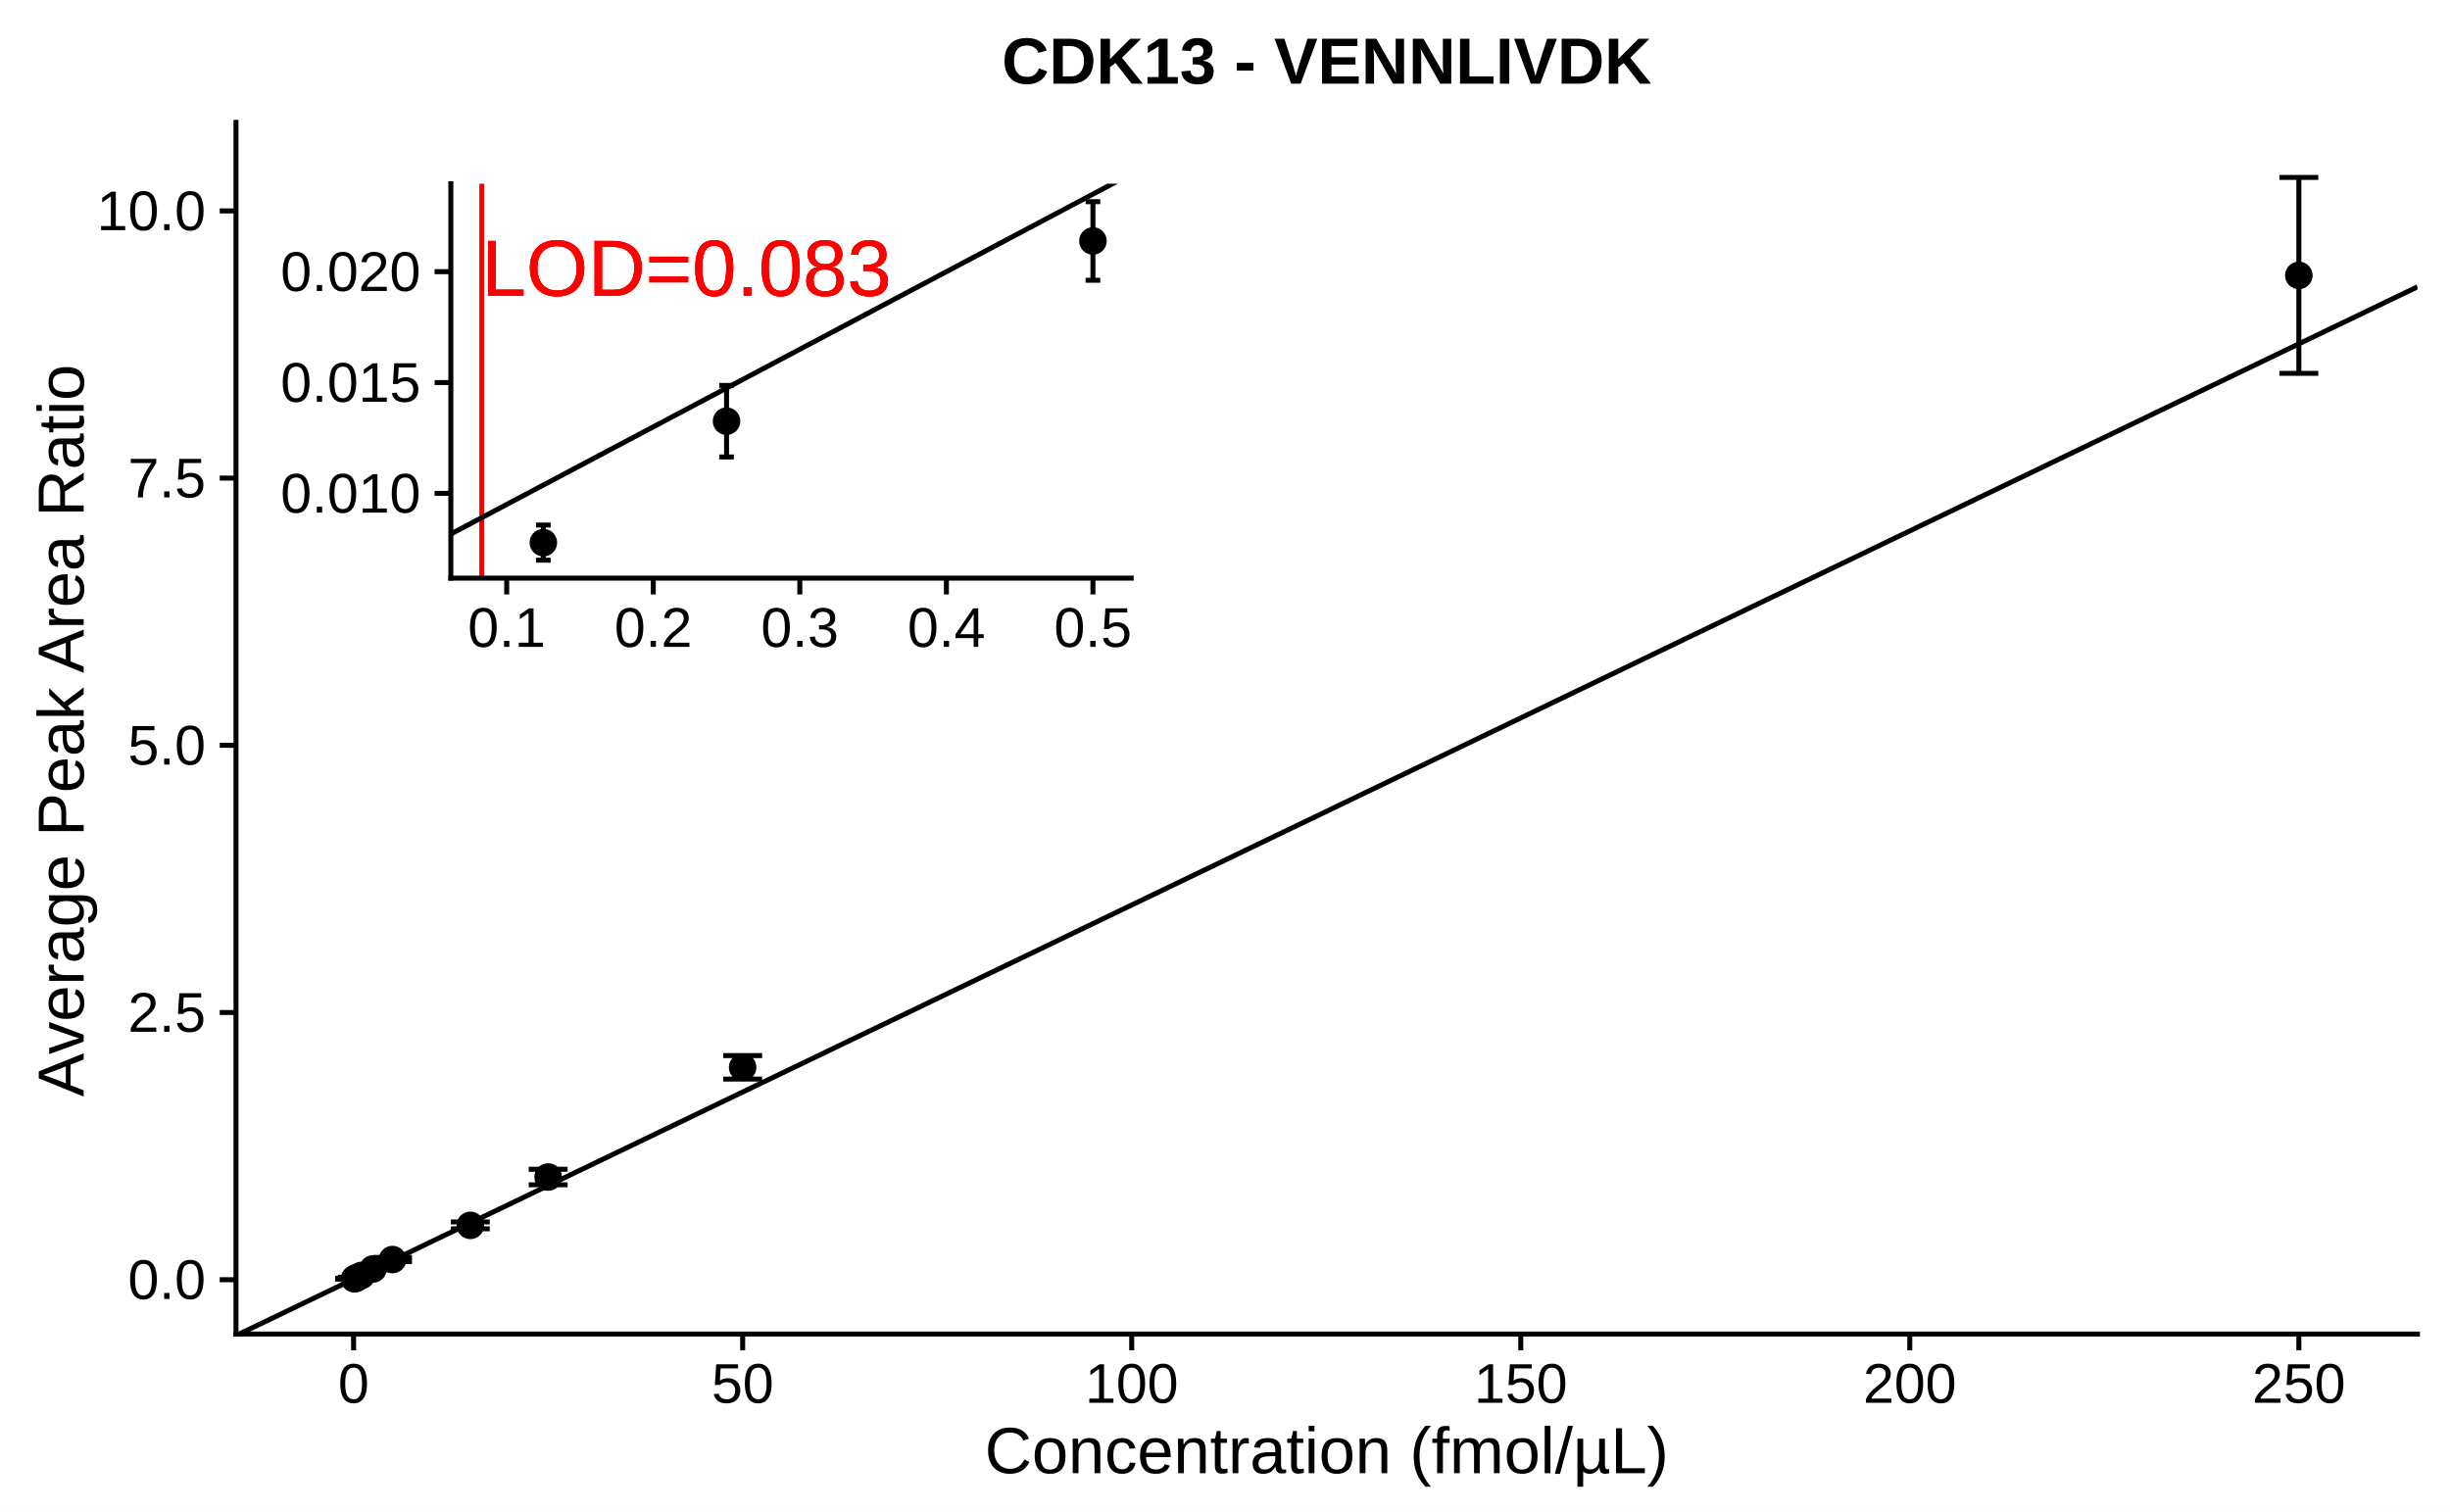
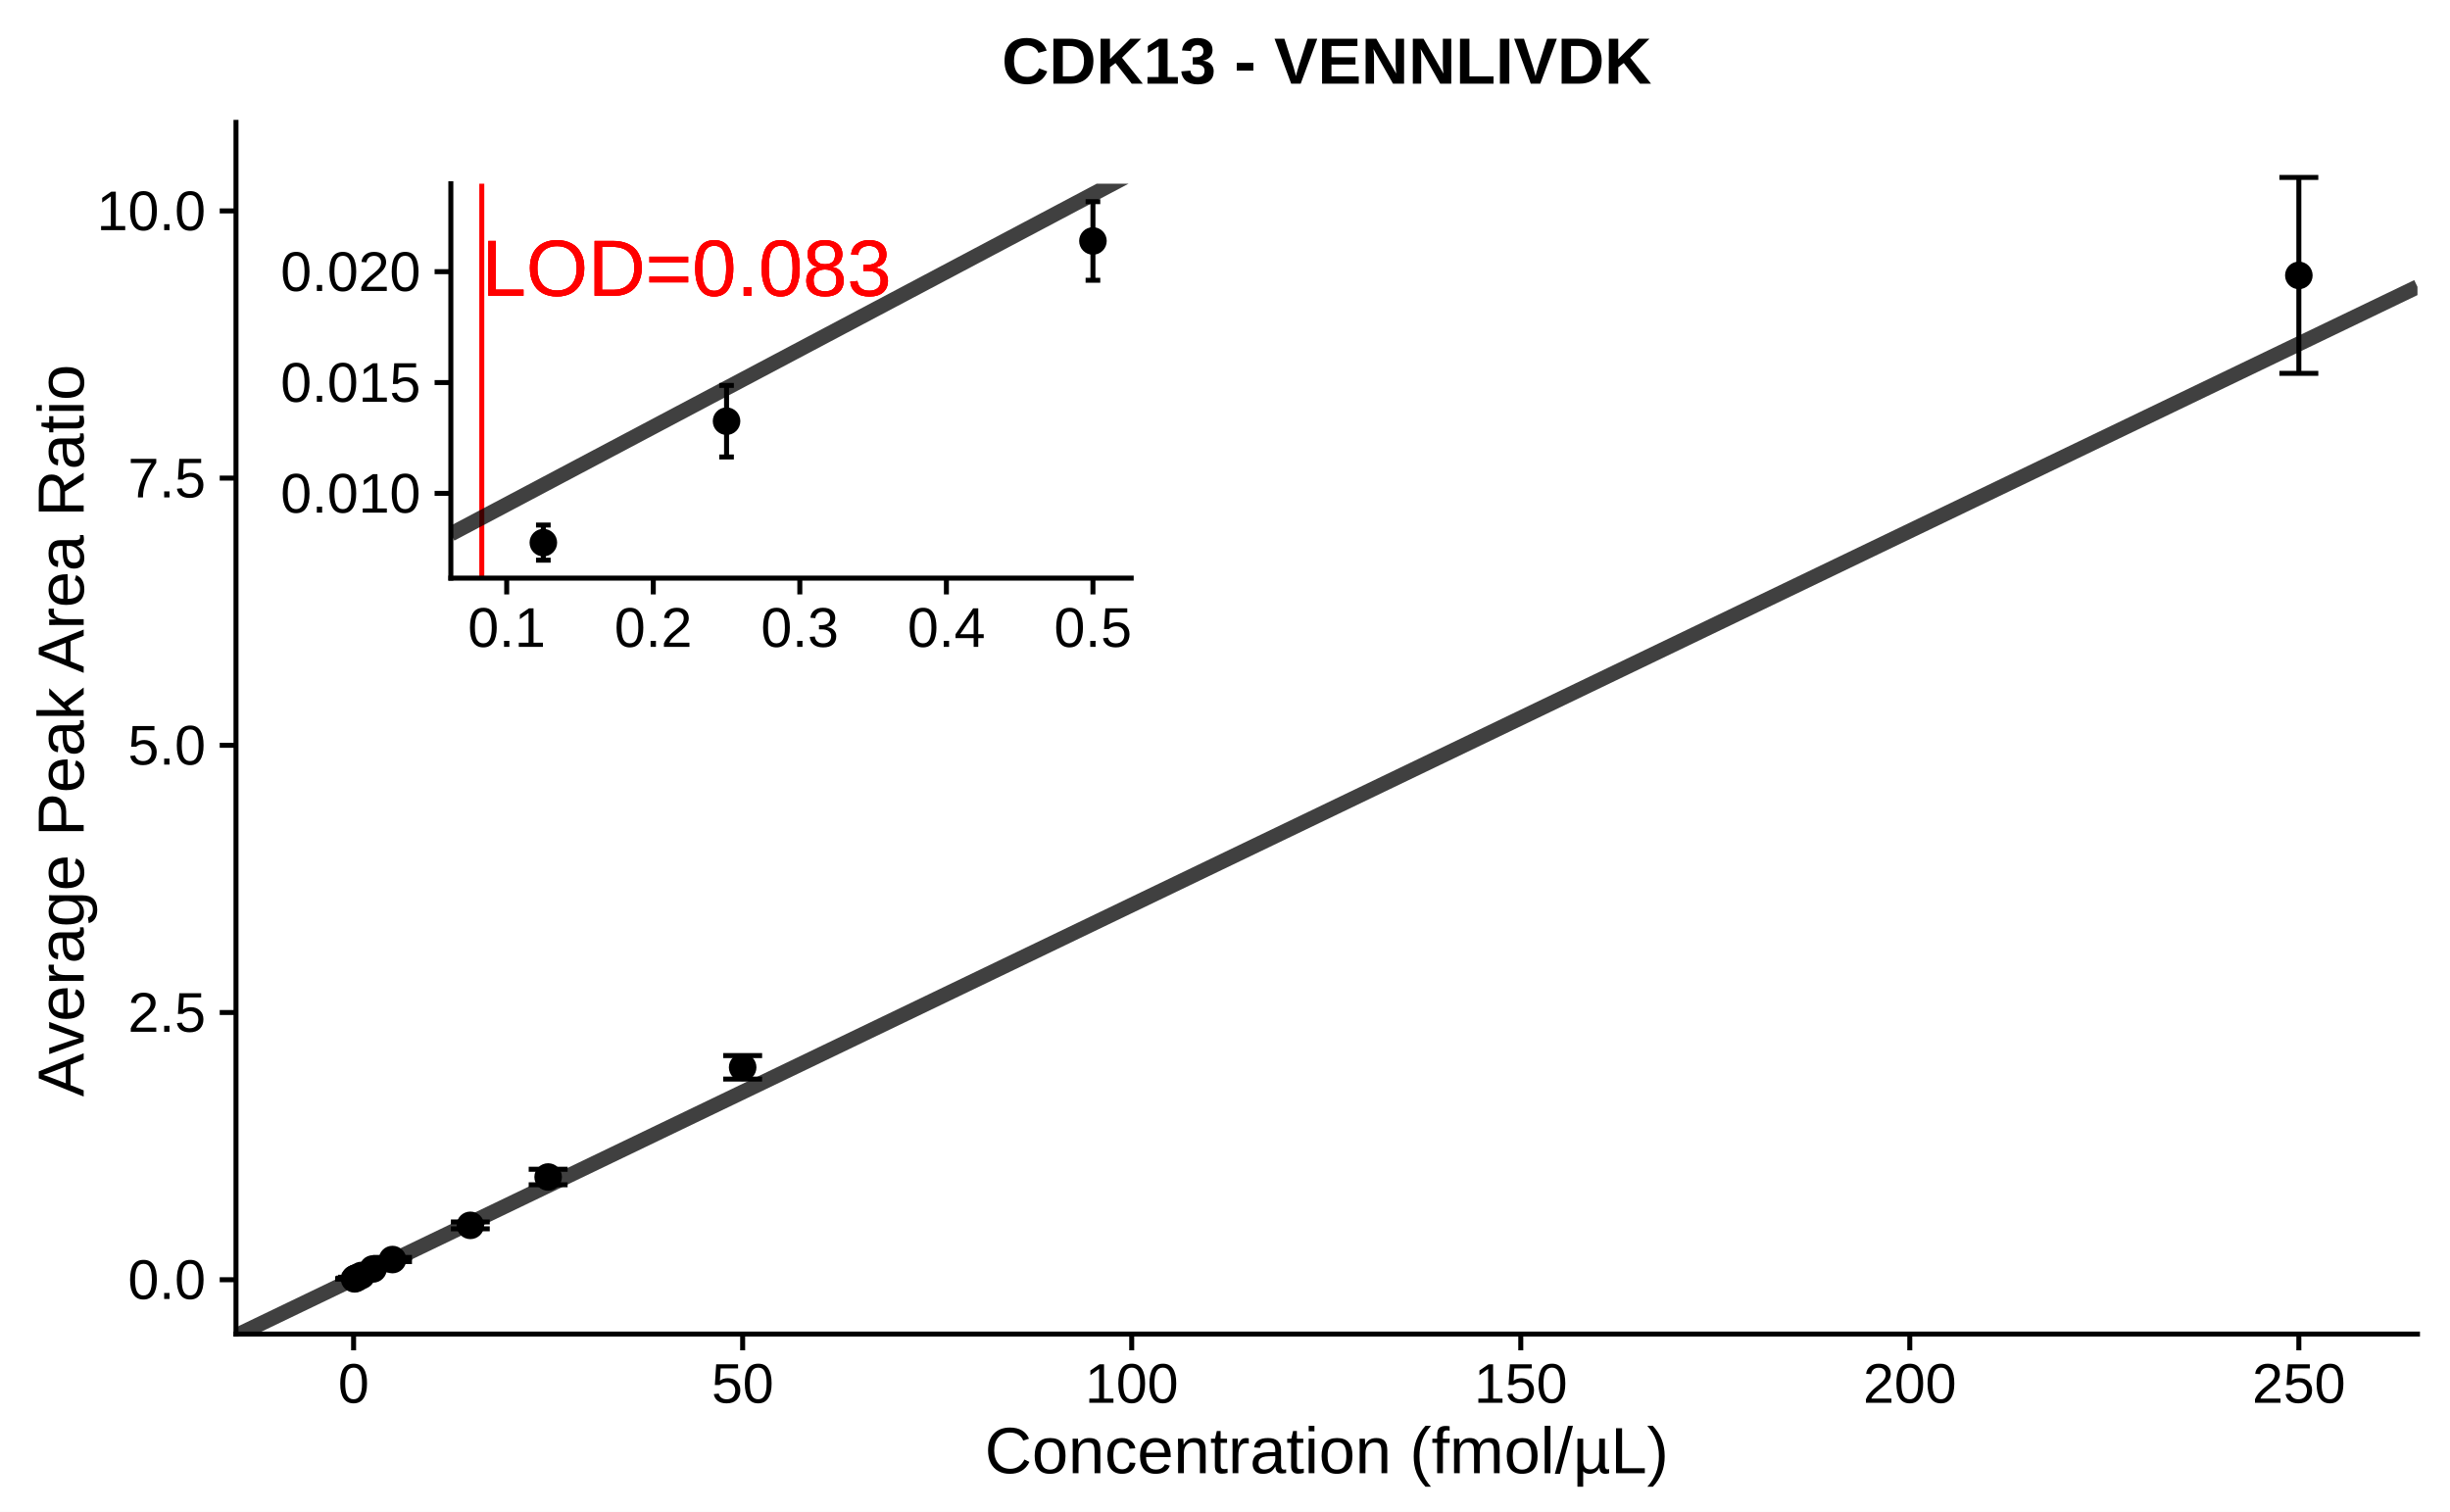
<svg xmlns="http://www.w3.org/2000/svg" viewBox="0 0 525.00 324.00">
  <defs>
    <style type="text/css">
    line, polyline, path, rect, circle {
      fill: none;
      stroke: #000000;
      stroke-linecap: round;
      stroke-linejoin: round;
      stroke-miterlimit: 10.00;
    }
  </style>
  </defs>
  <rect width="100%" height="100%" style="stroke: none; fill: #FFFFFF;" />
  <defs>
    <clipPath id="cpNTAuNTY2OXw1MTguMDI2fDI4NS44OXwyNi4yMTk1">
      <rect x="50.57" y="26.22" width="467.46" height="259.67" />
    </clipPath>
  </defs>
  <circle cx="75.98" cy="274.07" r="1.95pt" style="stroke-width: 0.71; fill: #000000;" clip-path="url(#cpNTAuNTY2OXw1MTguMDI2fDI4NS44OXwyNi4yMTk1)" />
  <circle cx="76.19" cy="273.94" r="1.95pt" style="stroke-width: 0.71; fill: #000000;" clip-path="url(#cpNTAuNTY2OXw1MTguMDI2fDI4NS44OXwyNi4yMTk1)" />
  <circle cx="76.61" cy="273.76" r="1.95pt" style="stroke-width: 0.71; fill: #000000;" clip-path="url(#cpNTAuNTY2OXw1MTguMDI2fDI4NS44OXwyNi4yMTk1)" />
  <circle cx="77.44" cy="273.34" r="1.95pt" style="stroke-width: 0.71; fill: #000000;" clip-path="url(#cpNTAuNTY2OXw1MTguMDI2fDI4NS44OXwyNi4yMTk1)" />
  <circle cx="79.94" cy="271.94" r="1.95pt" style="stroke-width: 0.71; fill: #000000;" clip-path="url(#cpNTAuNTY2OXw1MTguMDI2fDI4NS44OXwyNi4yMTk1)" />
  <circle cx="84.11" cy="269.93" r="1.95pt" style="stroke-width: 0.71; fill: #000000;" clip-path="url(#cpNTAuNTY2OXw1MTguMDI2fDI4NS44OXwyNi4yMTk1)" />
  <circle cx="100.79" cy="262.60" r="1.95pt" style="stroke-width: 0.71; fill: #000000;" clip-path="url(#cpNTAuNTY2OXw1MTguMDI2fDI4NS44OXwyNi4yMTk1)" />
  <circle cx="117.46" cy="252.24" r="1.95pt" style="stroke-width: 0.71; fill: #000000;" clip-path="url(#cpNTAuNTY2OXw1MTguMDI2fDI4NS44OXwyNi4yMTk1)" />
  <circle cx="159.14" cy="228.74" r="1.95pt" style="stroke-width: 0.71; fill: #000000;" clip-path="url(#cpNTAuNTY2OXw1MTguMDI2fDI4NS44OXwyNi4yMTk1)" />
  <circle cx="492.61" cy="59.02" r="1.95pt" style="stroke-width: 0.71; fill: #000000;" clip-path="url(#cpNTAuNTY2OXw1MTguMDI2fDI4NS44OXwyNi4yMTk1)" />
  <polyline points="71.82,274.05 80.15,274.05 " style="stroke-width: 1.07; stroke-linecap: butt;" clip-path="url(#cpNTAuNTY2OXw1MTguMDI2fDI4NS44OXwyNi4yMTk1)" />
  <polyline points="75.98,274.05 75.98,274.09 " style="stroke-width: 1.07; stroke-linecap: butt;" clip-path="url(#cpNTAuNTY2OXw1MTguMDI2fDI4NS44OXwyNi4yMTk1)" />
  <polyline points="71.82,274.09 80.15,274.09 " style="stroke-width: 1.07; stroke-linecap: butt;" clip-path="url(#cpNTAuNTY2OXw1MTguMDI2fDI4NS44OXwyNi4yMTk1)" />
  <polyline points="72.02,273.91 80.36,273.91 " style="stroke-width: 1.07; stroke-linecap: butt;" clip-path="url(#cpNTAuNTY2OXw1MTguMDI2fDI4NS44OXwyNi4yMTk1)" />
  <polyline points="76.19,273.91 76.19,273.98 " style="stroke-width: 1.07; stroke-linecap: butt;" clip-path="url(#cpNTAuNTY2OXw1MTguMDI2fDI4NS44OXwyNi4yMTk1)" />
  <polyline points="72.02,273.98 80.36,273.98 " style="stroke-width: 1.07; stroke-linecap: butt;" clip-path="url(#cpNTAuNTY2OXw1MTguMDI2fDI4NS44OXwyNi4yMTk1)" />
  <polyline points="72.44,273.72 80.78,273.72 " style="stroke-width: 1.07; stroke-linecap: butt;" clip-path="url(#cpNTAuNTY2OXw1MTguMDI2fDI4NS44OXwyNi4yMTk1)" />
  <polyline points="76.61,273.72 76.61,273.80 " style="stroke-width: 1.07; stroke-linecap: butt;" clip-path="url(#cpNTAuNTY2OXw1MTguMDI2fDI4NS44OXwyNi4yMTk1)" />
  <polyline points="72.44,273.80 80.78,273.80 " style="stroke-width: 1.07; stroke-linecap: butt;" clip-path="url(#cpNTAuNTY2OXw1MTguMDI2fDI4NS44OXwyNi4yMTk1)" />
  <polyline points="73.27,273.25 81.61,273.25 " style="stroke-width: 1.07; stroke-linecap: butt;" clip-path="url(#cpNTAuNTY2OXw1MTguMDI2fDI4NS44OXwyNi4yMTk1)" />
  <polyline points="77.44,273.25 77.44,273.43 " style="stroke-width: 1.07; stroke-linecap: butt;" clip-path="url(#cpNTAuNTY2OXw1MTguMDI2fDI4NS44OXwyNi4yMTk1)" />
  <polyline points="73.27,273.43 81.61,273.43 " style="stroke-width: 1.07; stroke-linecap: butt;" clip-path="url(#cpNTAuNTY2OXw1MTguMDI2fDI4NS44OXwyNi4yMTk1)" />
  <polyline points="75.77,271.75 84.11,271.75 " style="stroke-width: 1.07; stroke-linecap: butt;" clip-path="url(#cpNTAuNTY2OXw1MTguMDI2fDI4NS44OXwyNi4yMTk1)" />
  <polyline points="79.94,271.75 79.94,272.13 " style="stroke-width: 1.07; stroke-linecap: butt;" clip-path="url(#cpNTAuNTY2OXw1MTguMDI2fDI4NS44OXwyNi4yMTk1)" />
  <polyline points="75.77,272.13 84.11,272.13 " style="stroke-width: 1.07; stroke-linecap: butt;" clip-path="url(#cpNTAuNTY2OXw1MTguMDI2fDI4NS44OXwyNi4yMTk1)" />
  <polyline points="79.94,269.48 88.28,269.48 " style="stroke-width: 1.07; stroke-linecap: butt;" clip-path="url(#cpNTAuNTY2OXw1MTguMDI2fDI4NS44OXwyNi4yMTk1)" />
  <polyline points="84.11,269.48 84.11,270.37 " style="stroke-width: 1.07; stroke-linecap: butt;" clip-path="url(#cpNTAuNTY2OXw1MTguMDI2fDI4NS44OXwyNi4yMTk1)" />
  <polyline points="79.94,270.37 88.28,270.37 " style="stroke-width: 1.07; stroke-linecap: butt;" clip-path="url(#cpNTAuNTY2OXw1MTguMDI2fDI4NS44OXwyNi4yMTk1)" />
  <polyline points="96.62,261.87 104.95,261.87 " style="stroke-width: 1.07; stroke-linecap: butt;" clip-path="url(#cpNTAuNTY2OXw1MTguMDI2fDI4NS44OXwyNi4yMTk1)" />
  <polyline points="100.79,261.87 100.79,263.34 " style="stroke-width: 1.07; stroke-linecap: butt;" clip-path="url(#cpNTAuNTY2OXw1MTguMDI2fDI4NS44OXwyNi4yMTk1)" />
  <polyline points="96.62,263.34 104.95,263.34 " style="stroke-width: 1.07; stroke-linecap: butt;" clip-path="url(#cpNTAuNTY2OXw1MTguMDI2fDI4NS44OXwyNi4yMTk1)" />
  <polyline points="113.29,250.58 121.63,250.58 " style="stroke-width: 1.07; stroke-linecap: butt;" clip-path="url(#cpNTAuNTY2OXw1MTguMDI2fDI4NS44OXwyNi4yMTk1)" />
  <polyline points="117.46,250.58 117.46,253.90 " style="stroke-width: 1.07; stroke-linecap: butt;" clip-path="url(#cpNTAuNTY2OXw1MTguMDI2fDI4NS44OXwyNi4yMTk1)" />
  <polyline points="113.29,253.90 121.63,253.90 " style="stroke-width: 1.07; stroke-linecap: butt;" clip-path="url(#cpNTAuNTY2OXw1MTguMDI2fDI4NS44OXwyNi4yMTk1)" />
  <polyline points="154.97,226.22 163.31,226.22 " style="stroke-width: 1.07; stroke-linecap: butt;" clip-path="url(#cpNTAuNTY2OXw1MTguMDI2fDI4NS44OXwyNi4yMTk1)" />
  <polyline points="159.14,226.22 159.14,231.25 " style="stroke-width: 1.07; stroke-linecap: butt;" clip-path="url(#cpNTAuNTY2OXw1MTguMDI2fDI4NS44OXwyNi4yMTk1)" />
  <polyline points="154.97,231.25 163.31,231.25 " style="stroke-width: 1.07; stroke-linecap: butt;" clip-path="url(#cpNTAuNTY2OXw1MTguMDI2fDI4NS44OXwyNi4yMTk1)" />
  <polyline points="488.44,38.02 496.78,38.02 " style="stroke-width: 1.07; stroke-linecap: butt;" clip-path="url(#cpNTAuNTY2OXw1MTguMDI2fDI4NS44OXwyNi4yMTk1)" />
  <polyline points="492.61,38.02 492.61,80.01 " style="stroke-width: 1.07; stroke-linecap: butt;" clip-path="url(#cpNTAuNTY2OXw1MTguMDI2fDI4NS44OXwyNi4yMTk1)" />
  <polyline points="488.44,80.01 496.78,80.01 " style="stroke-width: 1.07; stroke-linecap: butt;" clip-path="url(#cpNTAuNTY2OXw1MTguMDI2fDI4NS44OXwyNi4yMTk1)" />
-   <line x1="50.57" y1="286.23" x2="518.03" y2="61.47" style="stroke-width: 1.07; stroke-linecap: butt;" clip-path="url(#cpNTAuNTY2OXw1MTguMDI2fDI4NS44OXwyNi4yMTk1)" />
+   <line x1="50.57" y1="286.23" x2="518.03" y2="61.47" style="stroke-width: 3.20; stroke: #000000; stroke-opacity: 0.75; stroke-linecap: butt;" clip-path="url(#cpNTAuNTY2OXw1MTguMDI2fDI4NS44OXwyNi4yMTk1)" />
  <defs>
    <clipPath id="cpMHw1MjV8MzI0fDA=">
      <rect x="0.00" y="0.00" width="525.00" height="324.00" />
    </clipPath>
  </defs>
  <polyline points="50.57,285.89 50.57,26.22 " style="stroke-width: 1.07; stroke-linecap: square;" clip-path="url(#cpMHw1MjV8MzI0fDA=)" />
  <g clip-path="url(#cpMHw1MjV8MzI0fDA=)">
    <text x="27.41" y="278.37" style="font-size: 12.00px; font-family: Liberation Sans;" textLength="16.68px" lengthAdjust="spacingAndGlyphs">0.0</text>
  </g>
  <g clip-path="url(#cpMHw1MjV8MzI0fDA=)">
    <text x="27.41" y="221.11" style="font-size: 12.00px; font-family: Liberation Sans;" textLength="16.68px" lengthAdjust="spacingAndGlyphs">2.5</text>
  </g>
  <g clip-path="url(#cpMHw1MjV8MzI0fDA=)">
    <text x="27.41" y="163.85" style="font-size: 12.00px; font-family: Liberation Sans;" textLength="16.68px" lengthAdjust="spacingAndGlyphs">5.0</text>
  </g>
  <g clip-path="url(#cpMHw1MjV8MzI0fDA=)">
    <text x="27.41" y="106.59" style="font-size: 12.00px; font-family: Liberation Sans;" textLength="16.68px" lengthAdjust="spacingAndGlyphs">7.5</text>
  </g>
  <g clip-path="url(#cpMHw1MjV8MzI0fDA=)">
    <text x="20.74" y="49.33" style="font-size: 12.00px; font-family: Liberation Sans;" textLength="23.35px" lengthAdjust="spacingAndGlyphs">10.0</text>
  </g>
  <polyline points="47.08,274.25 50.57,274.25 " style="stroke-width: 1.07; stroke-linecap: butt;" clip-path="url(#cpMHw1MjV8MzI0fDA=)" />
  <polyline points="47.08,216.99 50.57,216.99 " style="stroke-width: 1.07; stroke-linecap: butt;" clip-path="url(#cpMHw1MjV8MzI0fDA=)" />
  <polyline points="47.08,159.72 50.57,159.72 " style="stroke-width: 1.07; stroke-linecap: butt;" clip-path="url(#cpMHw1MjV8MzI0fDA=)" />
  <polyline points="47.08,102.46 50.57,102.46 " style="stroke-width: 1.07; stroke-linecap: butt;" clip-path="url(#cpMHw1MjV8MzI0fDA=)" />
  <polyline points="47.08,45.20 50.57,45.20 " style="stroke-width: 1.07; stroke-linecap: butt;" clip-path="url(#cpMHw1MjV8MzI0fDA=)" />
  <polyline points="50.57,285.89 518.03,285.89 " style="stroke-width: 1.07; stroke-linecap: square;" clip-path="url(#cpMHw1MjV8MzI0fDA=)" />
  <polyline points="75.77,289.38 75.77,285.89 " style="stroke-width: 1.07; stroke-linecap: butt;" clip-path="url(#cpMHw1MjV8MzI0fDA=)" />
  <polyline points="159.14,289.38 159.14,285.89 " style="stroke-width: 1.07; stroke-linecap: butt;" clip-path="url(#cpMHw1MjV8MzI0fDA=)" />
  <polyline points="242.51,289.38 242.51,285.89 " style="stroke-width: 1.07; stroke-linecap: butt;" clip-path="url(#cpMHw1MjV8MzI0fDA=)" />
  <polyline points="325.88,289.38 325.88,285.89 " style="stroke-width: 1.07; stroke-linecap: butt;" clip-path="url(#cpMHw1MjV8MzI0fDA=)" />
  <polyline points="409.24,289.38 409.24,285.89 " style="stroke-width: 1.07; stroke-linecap: butt;" clip-path="url(#cpMHw1MjV8MzI0fDA=)" />
  <polyline points="492.61,289.38 492.61,285.89 " style="stroke-width: 1.07; stroke-linecap: butt;" clip-path="url(#cpMHw1MjV8MzI0fDA=)" />
  <g clip-path="url(#cpMHw1MjV8MzI0fDA=)">
    <text x="72.44" y="300.62" style="font-size: 12.00px; font-family: Liberation Sans;" textLength="6.67px" lengthAdjust="spacingAndGlyphs">0</text>
  </g>
  <g clip-path="url(#cpMHw1MjV8MzI0fDA=)">
    <text x="152.47" y="300.62" style="font-size: 12.00px; font-family: Liberation Sans;" textLength="13.35px" lengthAdjust="spacingAndGlyphs">50</text>
  </g>
  <g clip-path="url(#cpMHw1MjV8MzI0fDA=)">
    <text x="232.50" y="300.62" style="font-size: 12.00px; font-family: Liberation Sans;" textLength="20.02px" lengthAdjust="spacingAndGlyphs">100</text>
  </g>
  <g clip-path="url(#cpMHw1MjV8MzI0fDA=)">
    <text x="315.87" y="300.62" style="font-size: 12.00px; font-family: Liberation Sans;" textLength="20.02px" lengthAdjust="spacingAndGlyphs">150</text>
  </g>
  <g clip-path="url(#cpMHw1MjV8MzI0fDA=)">
    <text x="399.23" y="300.62" style="font-size: 12.00px; font-family: Liberation Sans;" textLength="20.02px" lengthAdjust="spacingAndGlyphs">200</text>
  </g>
  <g clip-path="url(#cpMHw1MjV8MzI0fDA=)">
    <text x="482.60" y="300.62" style="font-size: 12.00px; font-family: Liberation Sans;" textLength="20.02px" lengthAdjust="spacingAndGlyphs">250</text>
  </g>
  <g clip-path="url(#cpMHw1MjV8MzI0fDA=)">
    <text x="211.01" y="315.71" style="font-size: 14.00px; font-family: Liberation Sans;" textLength="146.57px" lengthAdjust="spacingAndGlyphs">Concentration (fmol/µL)</text>
  </g>
  <g clip-path="url(#cpMHw1MjV8MzI0fDA=)">
    <text transform="translate(17.93,235.04) rotate(-90)" style="font-size: 14.00px; font-family: Liberation Sans;" textLength="157.98px" lengthAdjust="spacingAndGlyphs">Average Peak Area Ratio</text>
  </g>
  <g clip-path="url(#cpMHw1MjV8MzI0fDA=)">
    <text x="214.68" y="17.93" style="font-size: 14.00px; font-weight: bold; font-family: Liberation Sans;" textLength="139.24px" lengthAdjust="spacingAndGlyphs">CDK13 - VENNLIVDK</text>
  </g>
  <defs>
    <clipPath id="cpMzkuMzc1fDI0OS4zNzV8MTYyfDMyLjQ=">
      <rect x="39.38" y="32.40" width="210.00" height="129.60" />
    </clipPath>
  </defs>
  <defs>
    <clipPath id="cpMHw1MjV8MzI0fDA=">
      <rect x="0.00" y="0.00" width="525.00" height="324.00" />
    </clipPath>
  </defs>
  <defs>
    <clipPath id="cpOTYuNjE0NnwyNDIuNDAxfDEyMy44OXwzOS4zNzM4">
      <rect x="96.61" y="39.37" width="145.79" height="84.52" />
    </clipPath>
  </defs>
  <line x1="103.24" y1="123.89" x2="103.24" y2="39.37" style="stroke-width: 1.07; stroke: #FF0000; stroke-linecap: butt;" clip-path="url(#cpOTYuNjE0NnwyNDIuNDAxfDEyMy44OXwzOS4zNzM4)" />
  <g clip-path="url(#cpOTYuNjE0NnwyNDIuNDAxfDEyMy44OXwzOS4zNzM4)">
    <text x="103.24" y="63.38" style="font-size: 17.07px; fill: #FF0000; font-family: Liberation Sans;" textLength="87.79px" lengthAdjust="spacingAndGlyphs">LOD=0.083</text>
  </g>
  <g clip-path="url(#cpOTYuNjE0NnwyNDIuNDAxfDEyMy44OXwzOS4zNzM4)">
    <text x="103.24" y="63.38" style="font-size: 17.07px; fill: #FF0000; font-family: Liberation Sans;" textLength="87.79px" lengthAdjust="spacingAndGlyphs">LOD=0.083</text>
  </g>
  <g clip-path="url(#cpOTYuNjE0NnwyNDIuNDAxfDEyMy44OXwzOS4zNzM4)">
    <text x="103.24" y="63.38" style="font-size: 17.07px; fill: #FF0000; font-family: Liberation Sans;" textLength="87.79px" lengthAdjust="spacingAndGlyphs">LOD=0.083</text>
  </g>
  <circle cx="116.43" cy="116.29" r="1.95pt" style="stroke-width: 0.71; fill: #000000;" clip-path="url(#cpOTYuNjE0NnwyNDIuNDAxfDEyMy44OXwzOS4zNzM4)" />
  <circle cx="155.69" cy="90.26" r="1.95pt" style="stroke-width: 0.71; fill: #000000;" clip-path="url(#cpOTYuNjE0NnwyNDIuNDAxfDEyMy44OXwzOS4zNzM4)" />
  <circle cx="234.20" cy="51.64" r="1.95pt" style="stroke-width: 0.71; fill: #000000;" clip-path="url(#cpOTYuNjE0NnwyNDIuNDAxfDEyMy44OXwzOS4zNzM4)" />
  <polyline points="114.86,112.52 118.00,112.52 " style="stroke-width: 1.07; stroke-linecap: butt;" clip-path="url(#cpOTYuNjE0NnwyNDIuNDAxfDEyMy44OXwzOS4zNzM4)" />
  <polyline points="116.43,112.52 116.43,120.05 " style="stroke-width: 1.07; stroke-linecap: butt;" clip-path="url(#cpOTYuNjE0NnwyNDIuNDAxfDEyMy44OXwzOS4zNzM4)" />
  <polyline points="114.86,120.05 118.00,120.05 " style="stroke-width: 1.07; stroke-linecap: butt;" clip-path="url(#cpOTYuNjE0NnwyNDIuNDAxfDEyMy44OXwzOS4zNzM4)" />
  <polyline points="154.12,82.60 157.26,82.60 " style="stroke-width: 1.07; stroke-linecap: butt;" clip-path="url(#cpOTYuNjE0NnwyNDIuNDAxfDEyMy44OXwzOS4zNzM4)" />
  <polyline points="155.69,82.60 155.69,97.93 " style="stroke-width: 1.07; stroke-linecap: butt;" clip-path="url(#cpOTYuNjE0NnwyNDIuNDAxfDEyMy44OXwzOS4zNzM4)" />
  <polyline points="154.12,97.93 157.26,97.93 " style="stroke-width: 1.07; stroke-linecap: butt;" clip-path="url(#cpOTYuNjE0NnwyNDIuNDAxfDEyMy44OXwzOS4zNzM4)" />
  <polyline points="232.63,43.22 235.77,43.22 " style="stroke-width: 1.07; stroke-linecap: butt;" clip-path="url(#cpOTYuNjE0NnwyNDIuNDAxfDEyMy44OXwzOS4zNzM4)" />
  <polyline points="234.20,43.22 234.20,60.06 " style="stroke-width: 1.07; stroke-linecap: butt;" clip-path="url(#cpOTYuNjE0NnwyNDIuNDAxfDEyMy44OXwzOS4zNzM4)" />
  <polyline points="232.63,60.06 235.77,60.06 " style="stroke-width: 1.07; stroke-linecap: butt;" clip-path="url(#cpOTYuNjE0NnwyNDIuNDAxfDEyMy44OXwzOS4zNzM4)" />
-   <line x1="96.61" y1="114.44" x2="242.40" y2="37.26" style="stroke-width: 1.07; stroke-linecap: butt;" clip-path="url(#cpOTYuNjE0NnwyNDIuNDAxfDEyMy44OXwzOS4zNzM4)" />
+   <line x1="96.61" y1="114.44" x2="242.40" y2="37.26" style="stroke-width: 3.20; stroke: #000000; stroke-opacity: 0.75; stroke-linecap: butt;" clip-path="url(#cpOTYuNjE0NnwyNDIuNDAxfDEyMy44OXwzOS4zNzM4)" />
  <defs>
    <clipPath id="cpMHw1MjV8MzI0fDA=">
      <rect x="0.00" y="0.00" width="525.00" height="324.00" />
    </clipPath>
  </defs>
  <polyline points="96.61,123.89 96.61,39.37 " style="stroke-width: 1.07; stroke-linecap: square;" clip-path="url(#cpMHw1MjV8MzI0fDA=)" />
  <g clip-path="url(#cpMHw1MjV8MzI0fDA=)">
    <text x="60.12" y="109.86" style="font-size: 12.00px; font-family: Liberation Sans;" textLength="30.02px" lengthAdjust="spacingAndGlyphs">0.010</text>
  </g>
  <g clip-path="url(#cpMHw1MjV8MzI0fDA=)">
    <text x="60.12" y="86.10" style="font-size: 12.00px; font-family: Liberation Sans;" textLength="30.02px" lengthAdjust="spacingAndGlyphs">0.015</text>
  </g>
  <g clip-path="url(#cpMHw1MjV8MzI0fDA=)">
    <text x="60.12" y="62.35" style="font-size: 12.00px; font-family: Liberation Sans;" textLength="30.02px" lengthAdjust="spacingAndGlyphs">0.020</text>
  </g>
  <polyline points="93.13,105.73 96.61,105.73 " style="stroke-width: 1.07; stroke-linecap: butt;" clip-path="url(#cpMHw1MjV8MzI0fDA=)" />
  <polyline points="93.13,81.98 96.61,81.98 " style="stroke-width: 1.07; stroke-linecap: butt;" clip-path="url(#cpMHw1MjV8MzI0fDA=)" />
  <polyline points="93.13,58.22 96.61,58.22 " style="stroke-width: 1.07; stroke-linecap: butt;" clip-path="url(#cpMHw1MjV8MzI0fDA=)" />
  <polyline points="96.61,123.89 242.40,123.89 " style="stroke-width: 1.07; stroke-linecap: square;" clip-path="url(#cpMHw1MjV8MzI0fDA=)" />
  <polyline points="108.58,127.38 108.58,123.89 " style="stroke-width: 1.07; stroke-linecap: butt;" clip-path="url(#cpMHw1MjV8MzI0fDA=)" />
  <polyline points="139.99,127.38 139.99,123.89 " style="stroke-width: 1.07; stroke-linecap: butt;" clip-path="url(#cpMHw1MjV8MzI0fDA=)" />
  <polyline points="171.39,127.38 171.39,123.89 " style="stroke-width: 1.07; stroke-linecap: butt;" clip-path="url(#cpMHw1MjV8MzI0fDA=)" />
  <polyline points="202.80,127.38 202.80,123.89 " style="stroke-width: 1.07; stroke-linecap: butt;" clip-path="url(#cpMHw1MjV8MzI0fDA=)" />
  <polyline points="234.20,127.38 234.20,123.89 " style="stroke-width: 1.07; stroke-linecap: butt;" clip-path="url(#cpMHw1MjV8MzI0fDA=)" />
  <g clip-path="url(#cpMHw1MjV8MzI0fDA=)">
    <text x="100.24" y="138.62" style="font-size: 12.00px; font-family: Liberation Sans;" textLength="16.68px" lengthAdjust="spacingAndGlyphs">0.1</text>
  </g>
  <g clip-path="url(#cpMHw1MjV8MzI0fDA=)">
    <text x="131.65" y="138.62" style="font-size: 12.00px; font-family: Liberation Sans;" textLength="16.68px" lengthAdjust="spacingAndGlyphs">0.2</text>
  </g>
  <g clip-path="url(#cpMHw1MjV8MzI0fDA=)">
    <text x="163.05" y="138.62" style="font-size: 12.00px; font-family: Liberation Sans;" textLength="16.68px" lengthAdjust="spacingAndGlyphs">0.3</text>
  </g>
  <g clip-path="url(#cpMHw1MjV8MzI0fDA=)">
    <text x="194.46" y="138.62" style="font-size: 12.00px; font-family: Liberation Sans;" textLength="16.68px" lengthAdjust="spacingAndGlyphs">0.4</text>
  </g>
  <g clip-path="url(#cpMHw1MjV8MzI0fDA=)">
    <text x="225.86" y="138.62" style="font-size: 12.00px; font-family: Liberation Sans;" textLength="16.68px" lengthAdjust="spacingAndGlyphs">0.5</text>
  </g>
</svg>
